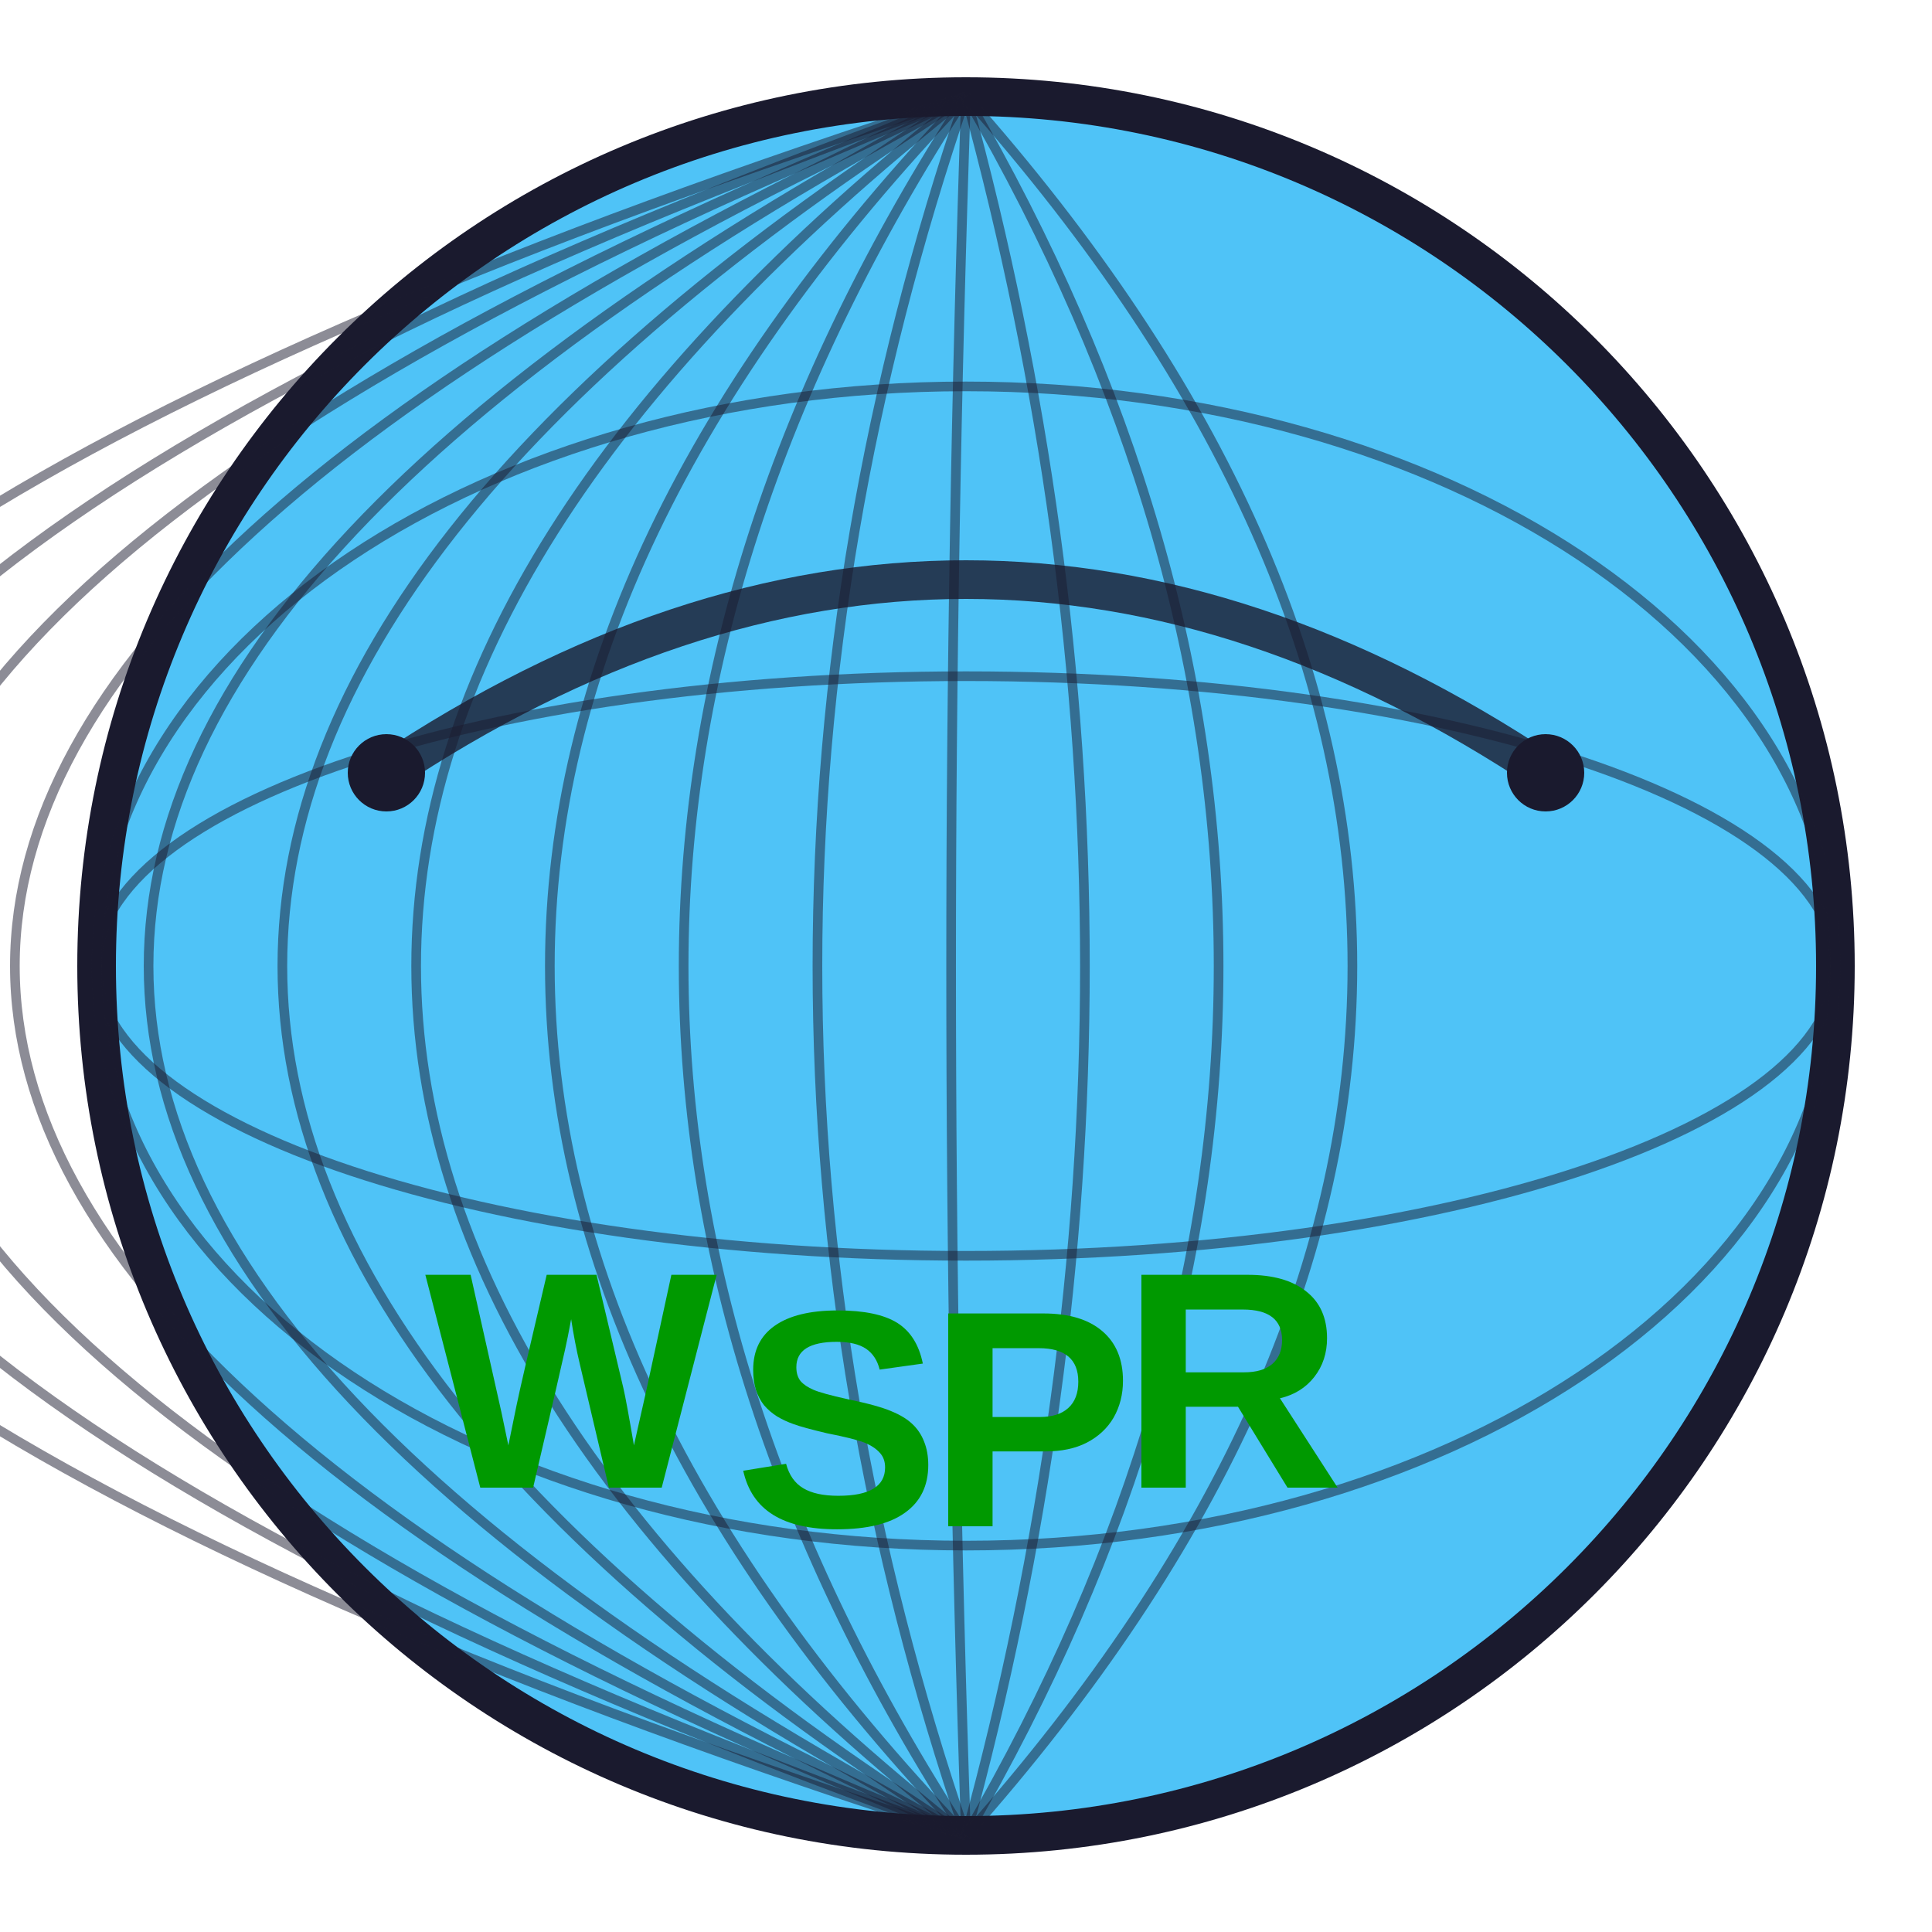
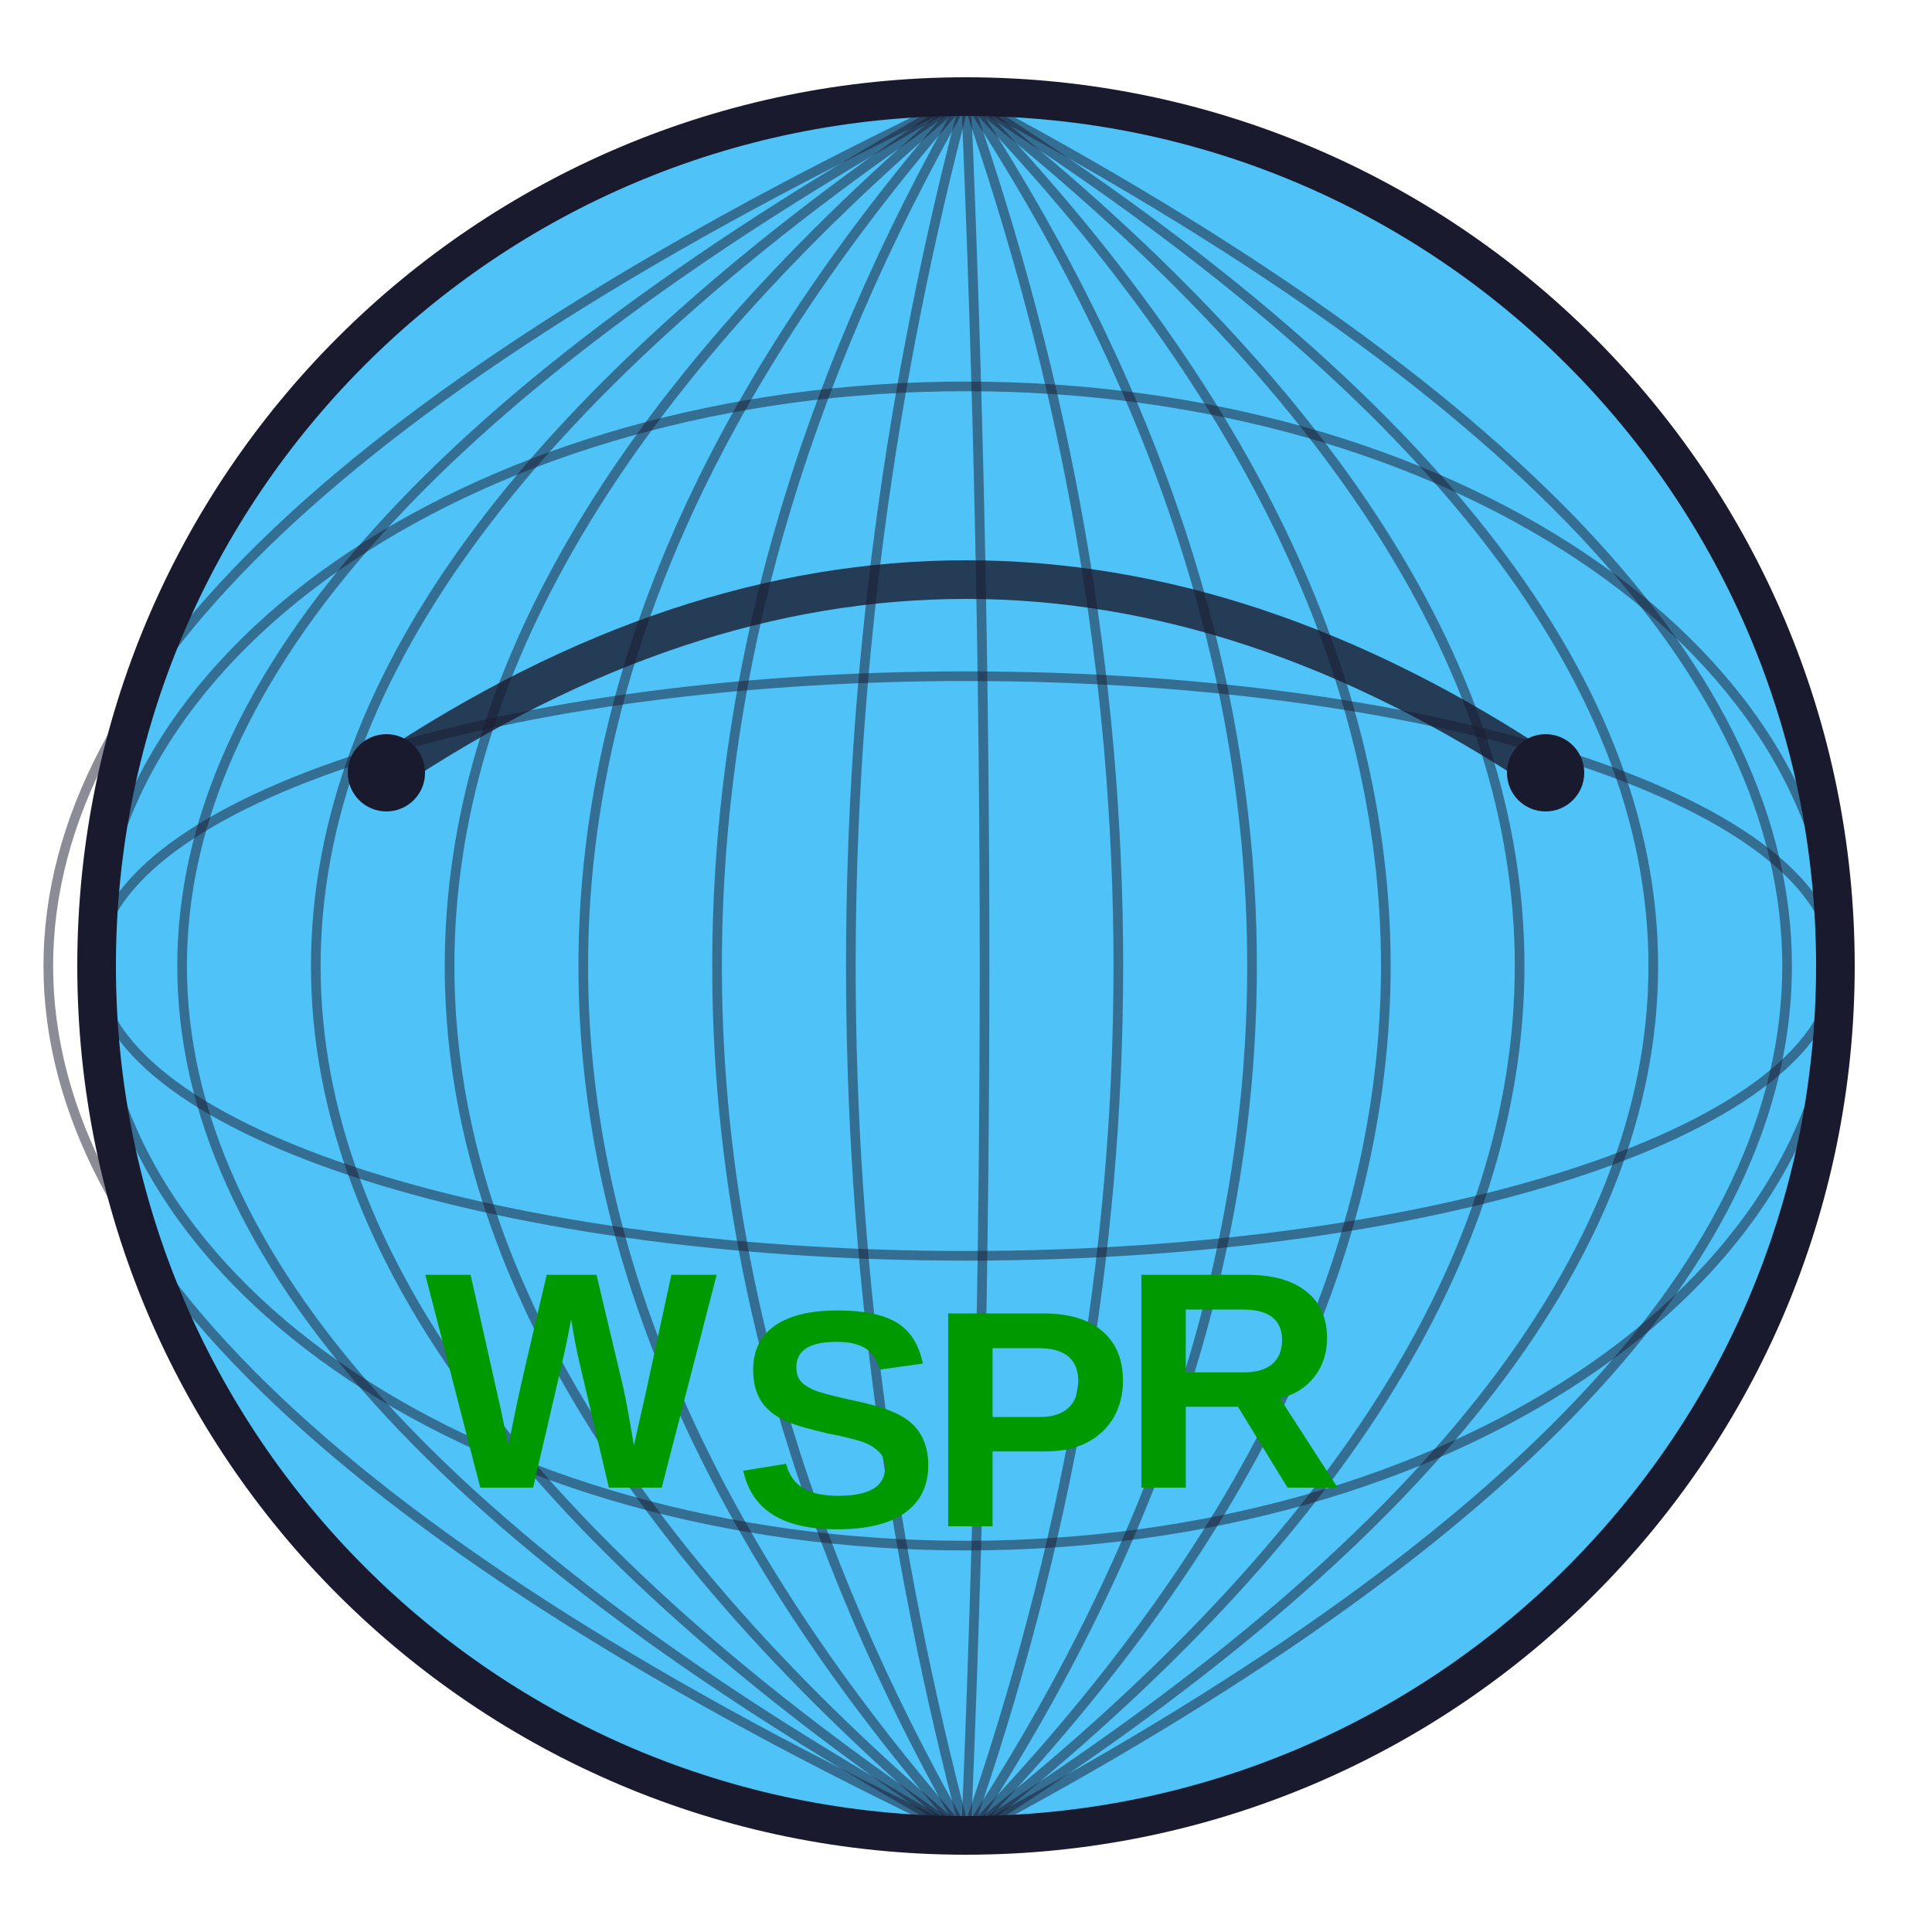
<svg xmlns="http://www.w3.org/2000/svg" viewBox="0 0 100 100">
  <circle cx="50" cy="50" r="45" fill="#4fc3f7" stroke="#1a1a2e" stroke-width="2" />
  <ellipse cx="50" cy="50" rx="45" ry="15" fill="none" stroke="#1a1a2e" stroke-width="0.5" opacity="0.5" />
  <ellipse cx="50" cy="50" rx="45" ry="30" fill="none" stroke="#1a1a2e" stroke-width="0.5" opacity="0.5" />
-   <path d="M 50 5 Q -90 50 50 95" fill="none" stroke="#1a1a2e" stroke-width="0.5" opacity="0.5" />
-   <path d="M 50 5 Q -76.15 50 50 95" fill="none" stroke="#1a1a2e" stroke-width="0.5" opacity="0.5" />
-   <path d="M 50 5 Q -62.31 50 50 95" fill="none" stroke="#1a1a2e" stroke-width="0.5" opacity="0.5" />
-   <path d="M 50 5 Q -48.46 50 50 95" fill="none" stroke="#1a1a2e" stroke-width="0.5" opacity="0.5" />
-   <path d="M 50 5 Q -34.62 50 50 95" fill="none" stroke="#1a1a2e" stroke-width="0.5" opacity="0.5" />
-   <path d="M 50 5 Q -20.77 50 50 95" fill="none" stroke="#1a1a2e" stroke-width="0.5" opacity="0.5" />
-   <path d="M 50 5 Q -6.92 50 50 95" fill="none" stroke="#1a1a2e" stroke-width="0.5" opacity="0.5" />
-   <path d="M 50 5 Q 6.92 50 50 95" fill="none" stroke="#1a1a2e" stroke-width="0.5" opacity="0.5" />
-   <path d="M 50 5 Q 20.77 50 50 95" fill="none" stroke="#1a1a2e" stroke-width="0.5" opacity="0.5" />
-   <path d="M 50 5 Q 34.62 50 50 95" fill="none" stroke="#1a1a2e" stroke-width="0.5" opacity="0.5" />
-   <path d="M 50 5 Q 48.46 50 50 95" fill="none" stroke="#1a1a2e" stroke-width="0.5" opacity="0.5" />
-   <path d="M 50 5 Q 62.31 50 50 95" fill="none" stroke="#1a1a2e" stroke-width="0.5" opacity="0.5" />
-   <path d="M 50 5 Q 76.15 50 50 95" fill="none" stroke="#1a1a2e" stroke-width="0.5" opacity="0.5" />
-   <path d="M 50 5 Q 90 50 50 95" fill="none" stroke="#1a1a2e" stroke-width="0.5" opacity="0.5" />
+   <path d="M 50 5 Q -45 50 50 95" fill="none" stroke="#1a1a2e" stroke-width="0.5" opacity="0.5" />
+   <path d="M 50 5 Q -31.15 50 50 95" fill="none" stroke="#1a1a2e" stroke-width="0.5" opacity="0.5" />
+   <path d="M 50 5 Q -17.31 50 50 95" fill="none" stroke="#1a1a2e" stroke-width="0.5" opacity="0.5" />
+   <path d="M 50 5 Q -3.46 50 50 95" fill="none" stroke="#1a1a2e" stroke-width="0.5" opacity="0.5" />
+   <path d="M 50 5 Q 10.38 50 50 95" fill="none" stroke="#1a1a2e" stroke-width="0.5" opacity="0.5" />
+   <path d="M 50 5 Q 24.23 50 50 95" fill="none" stroke="#1a1a2e" stroke-width="0.5" opacity="0.5" />
+   <path d="M 50 5 Q 38.08 50 50 95" fill="none" stroke="#1a1a2e" stroke-width="0.5" opacity="0.5" />
+   <path d="M 50 5 Q 51.92 50 50 95" fill="none" stroke="#1a1a2e" stroke-width="0.5" opacity="0.5" />
+   <path d="M 50 5 Q 65.77 50 50 95" fill="none" stroke="#1a1a2e" stroke-width="0.5" opacity="0.5" />
+   <path d="M 50 5 Q 79.61 50 50 95" fill="none" stroke="#1a1a2e" stroke-width="0.5" opacity="0.5" />
+   <path d="M 50 5 Q 93.46 50 50 95" fill="none" stroke="#1a1a2e" stroke-width="0.5" opacity="0.5" />
+   <path d="M 50 5 Q 107.31 50 50 95" fill="none" stroke="#1a1a2e" stroke-width="0.5" opacity="0.5" />
+   <path d="M 50 5 Q 121.15 50 50 95" fill="none" stroke="#1a1a2e" stroke-width="0.5" opacity="0.5" />
+   <path d="M 50 5 Q 135 50 50 95" fill="none" stroke="#1a1a2e" stroke-width="0.5" opacity="0.5" />
  <path d="M 20 40 Q 50 20 80 40" fill="none" stroke="#1a1a2e" stroke-width="2" opacity="0.8" />
  <circle cx="20" cy="40" r="2" fill="#1a1a2e" />
  <circle cx="80" cy="40" r="2" fill="#1a1a2e" />
  <text x="22" y="77" fill="#009900" font-size="16" font-weight="bold" font-family="Arial, sans-serif">W</text>
  <text x="38" y="79" fill="#009900" font-size="16" font-weight="bold" font-family="Arial, sans-serif">S</text>
  <text x="48" y="79" fill="#009900" font-size="16" font-weight="bold" font-family="Arial, sans-serif">P</text>
  <text x="58" y="77" fill="#009900" font-size="16" font-weight="bold" font-family="Arial, sans-serif">R</text>
</svg>
